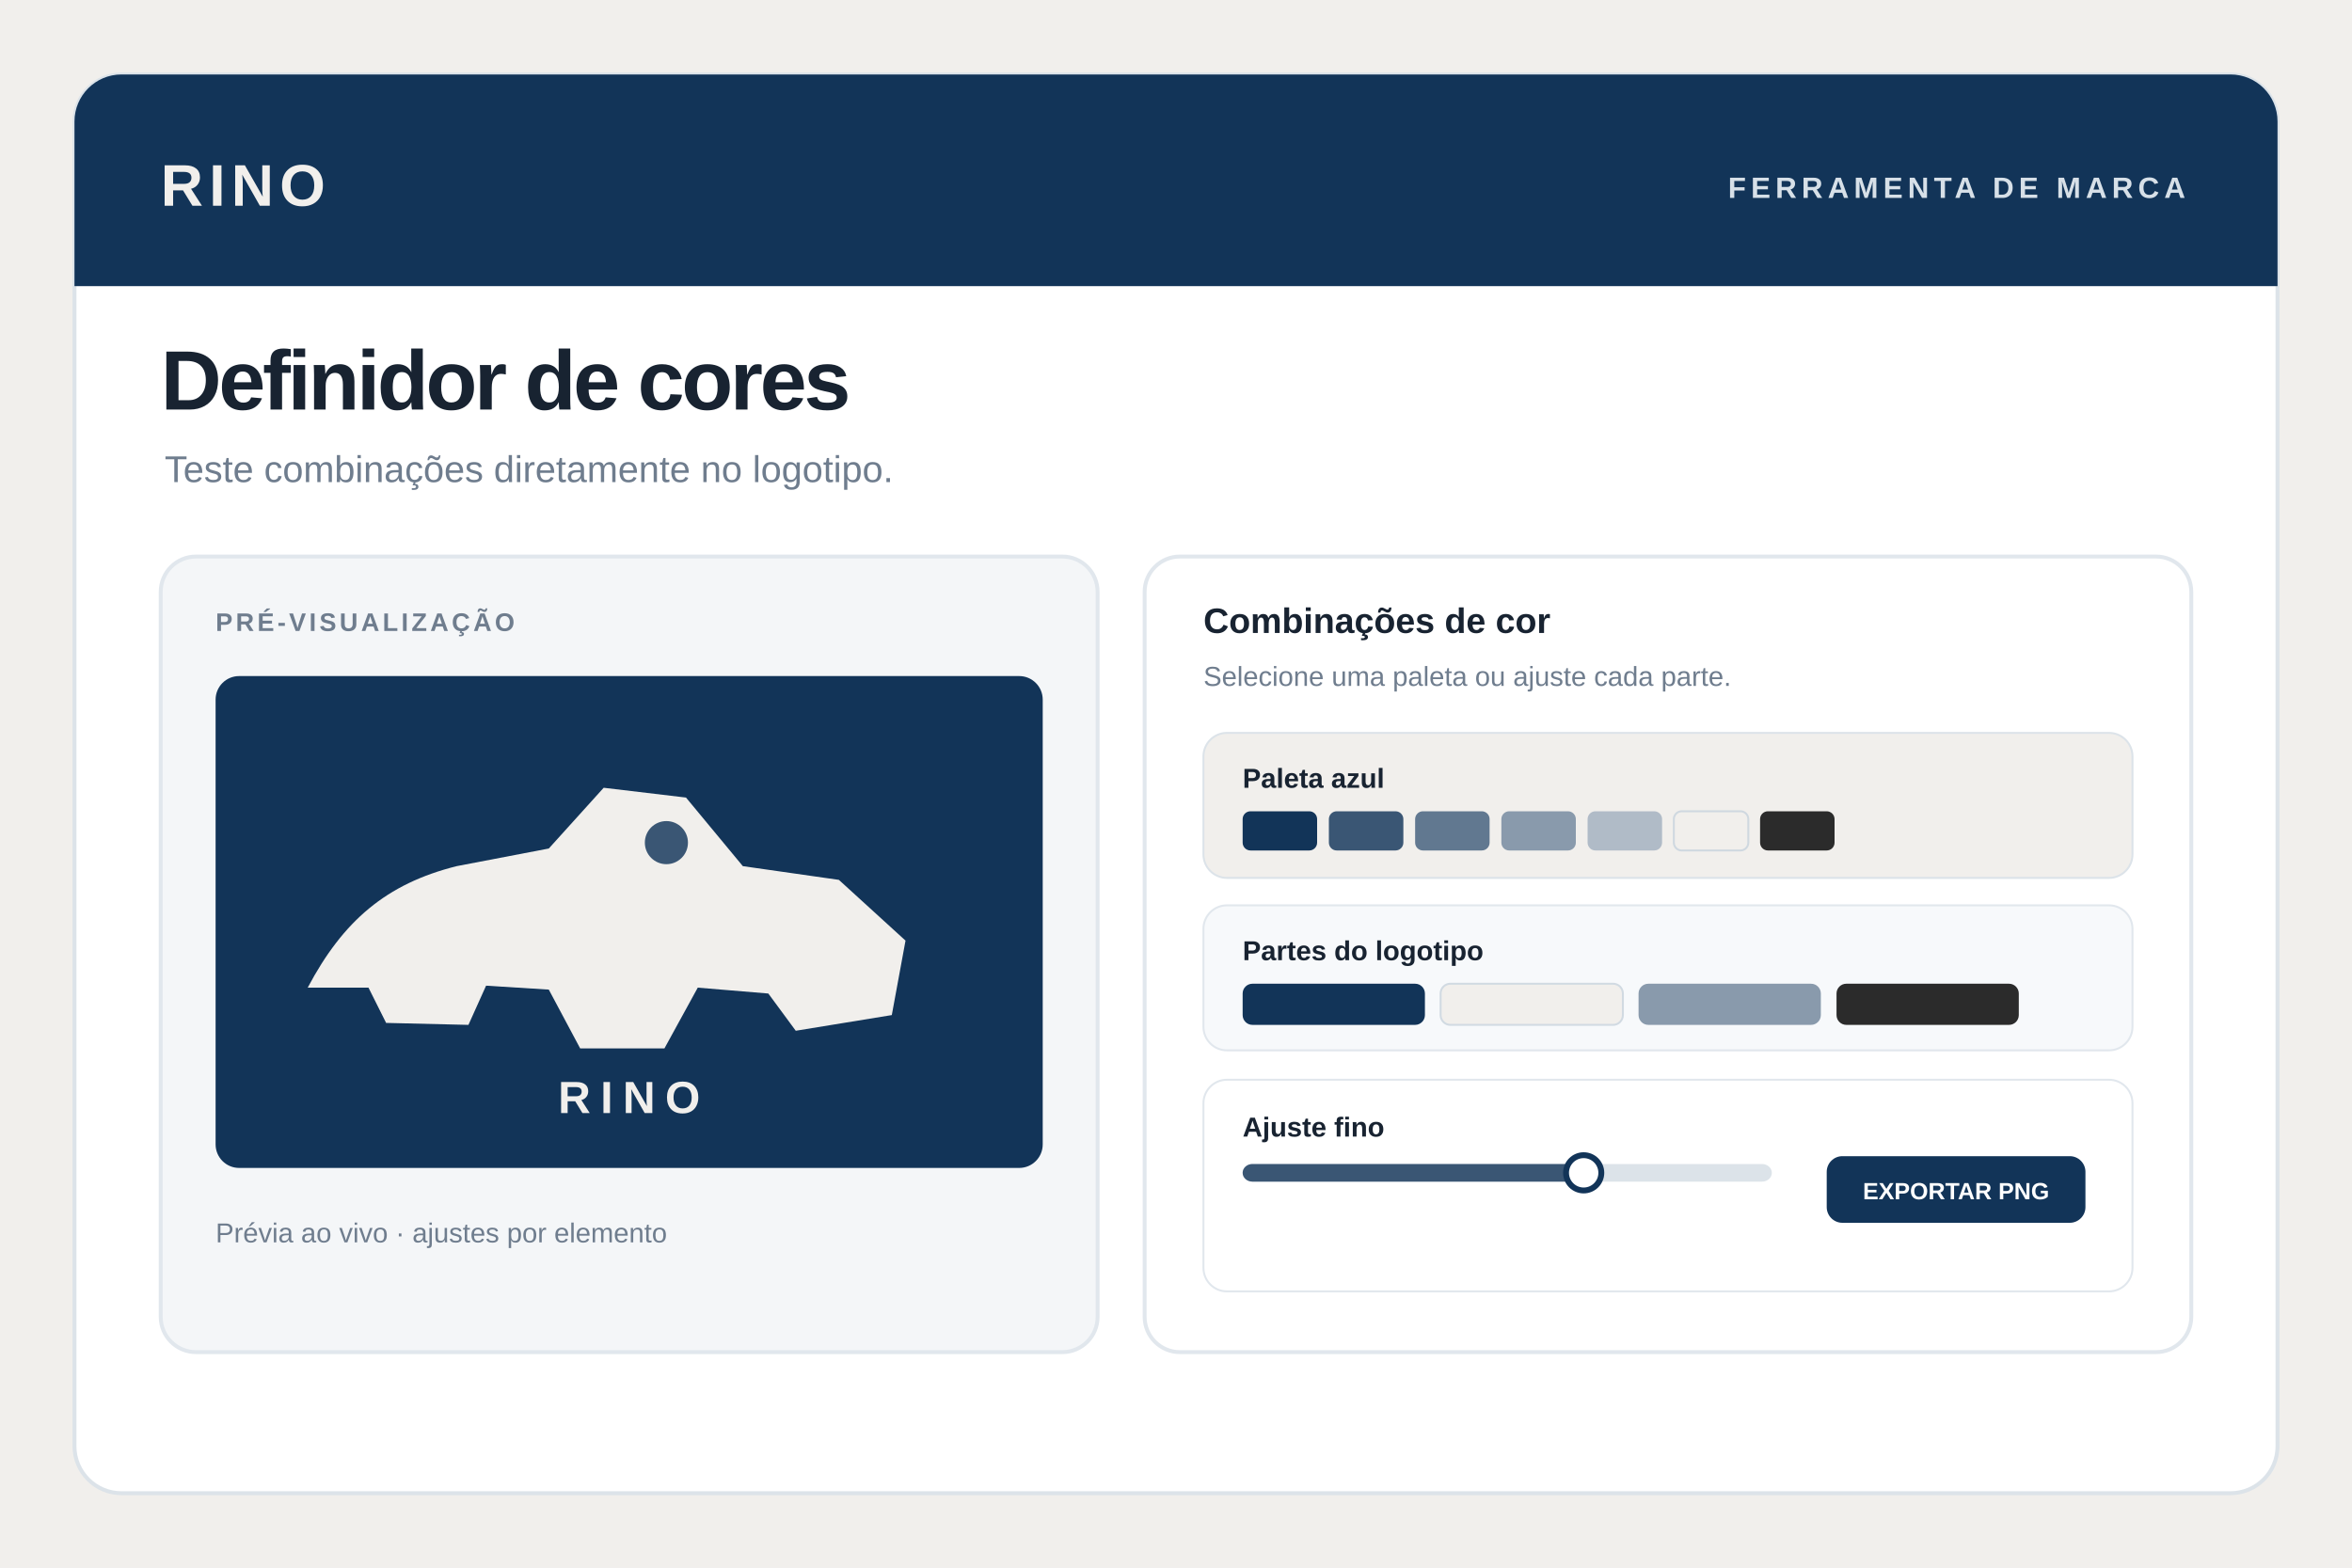
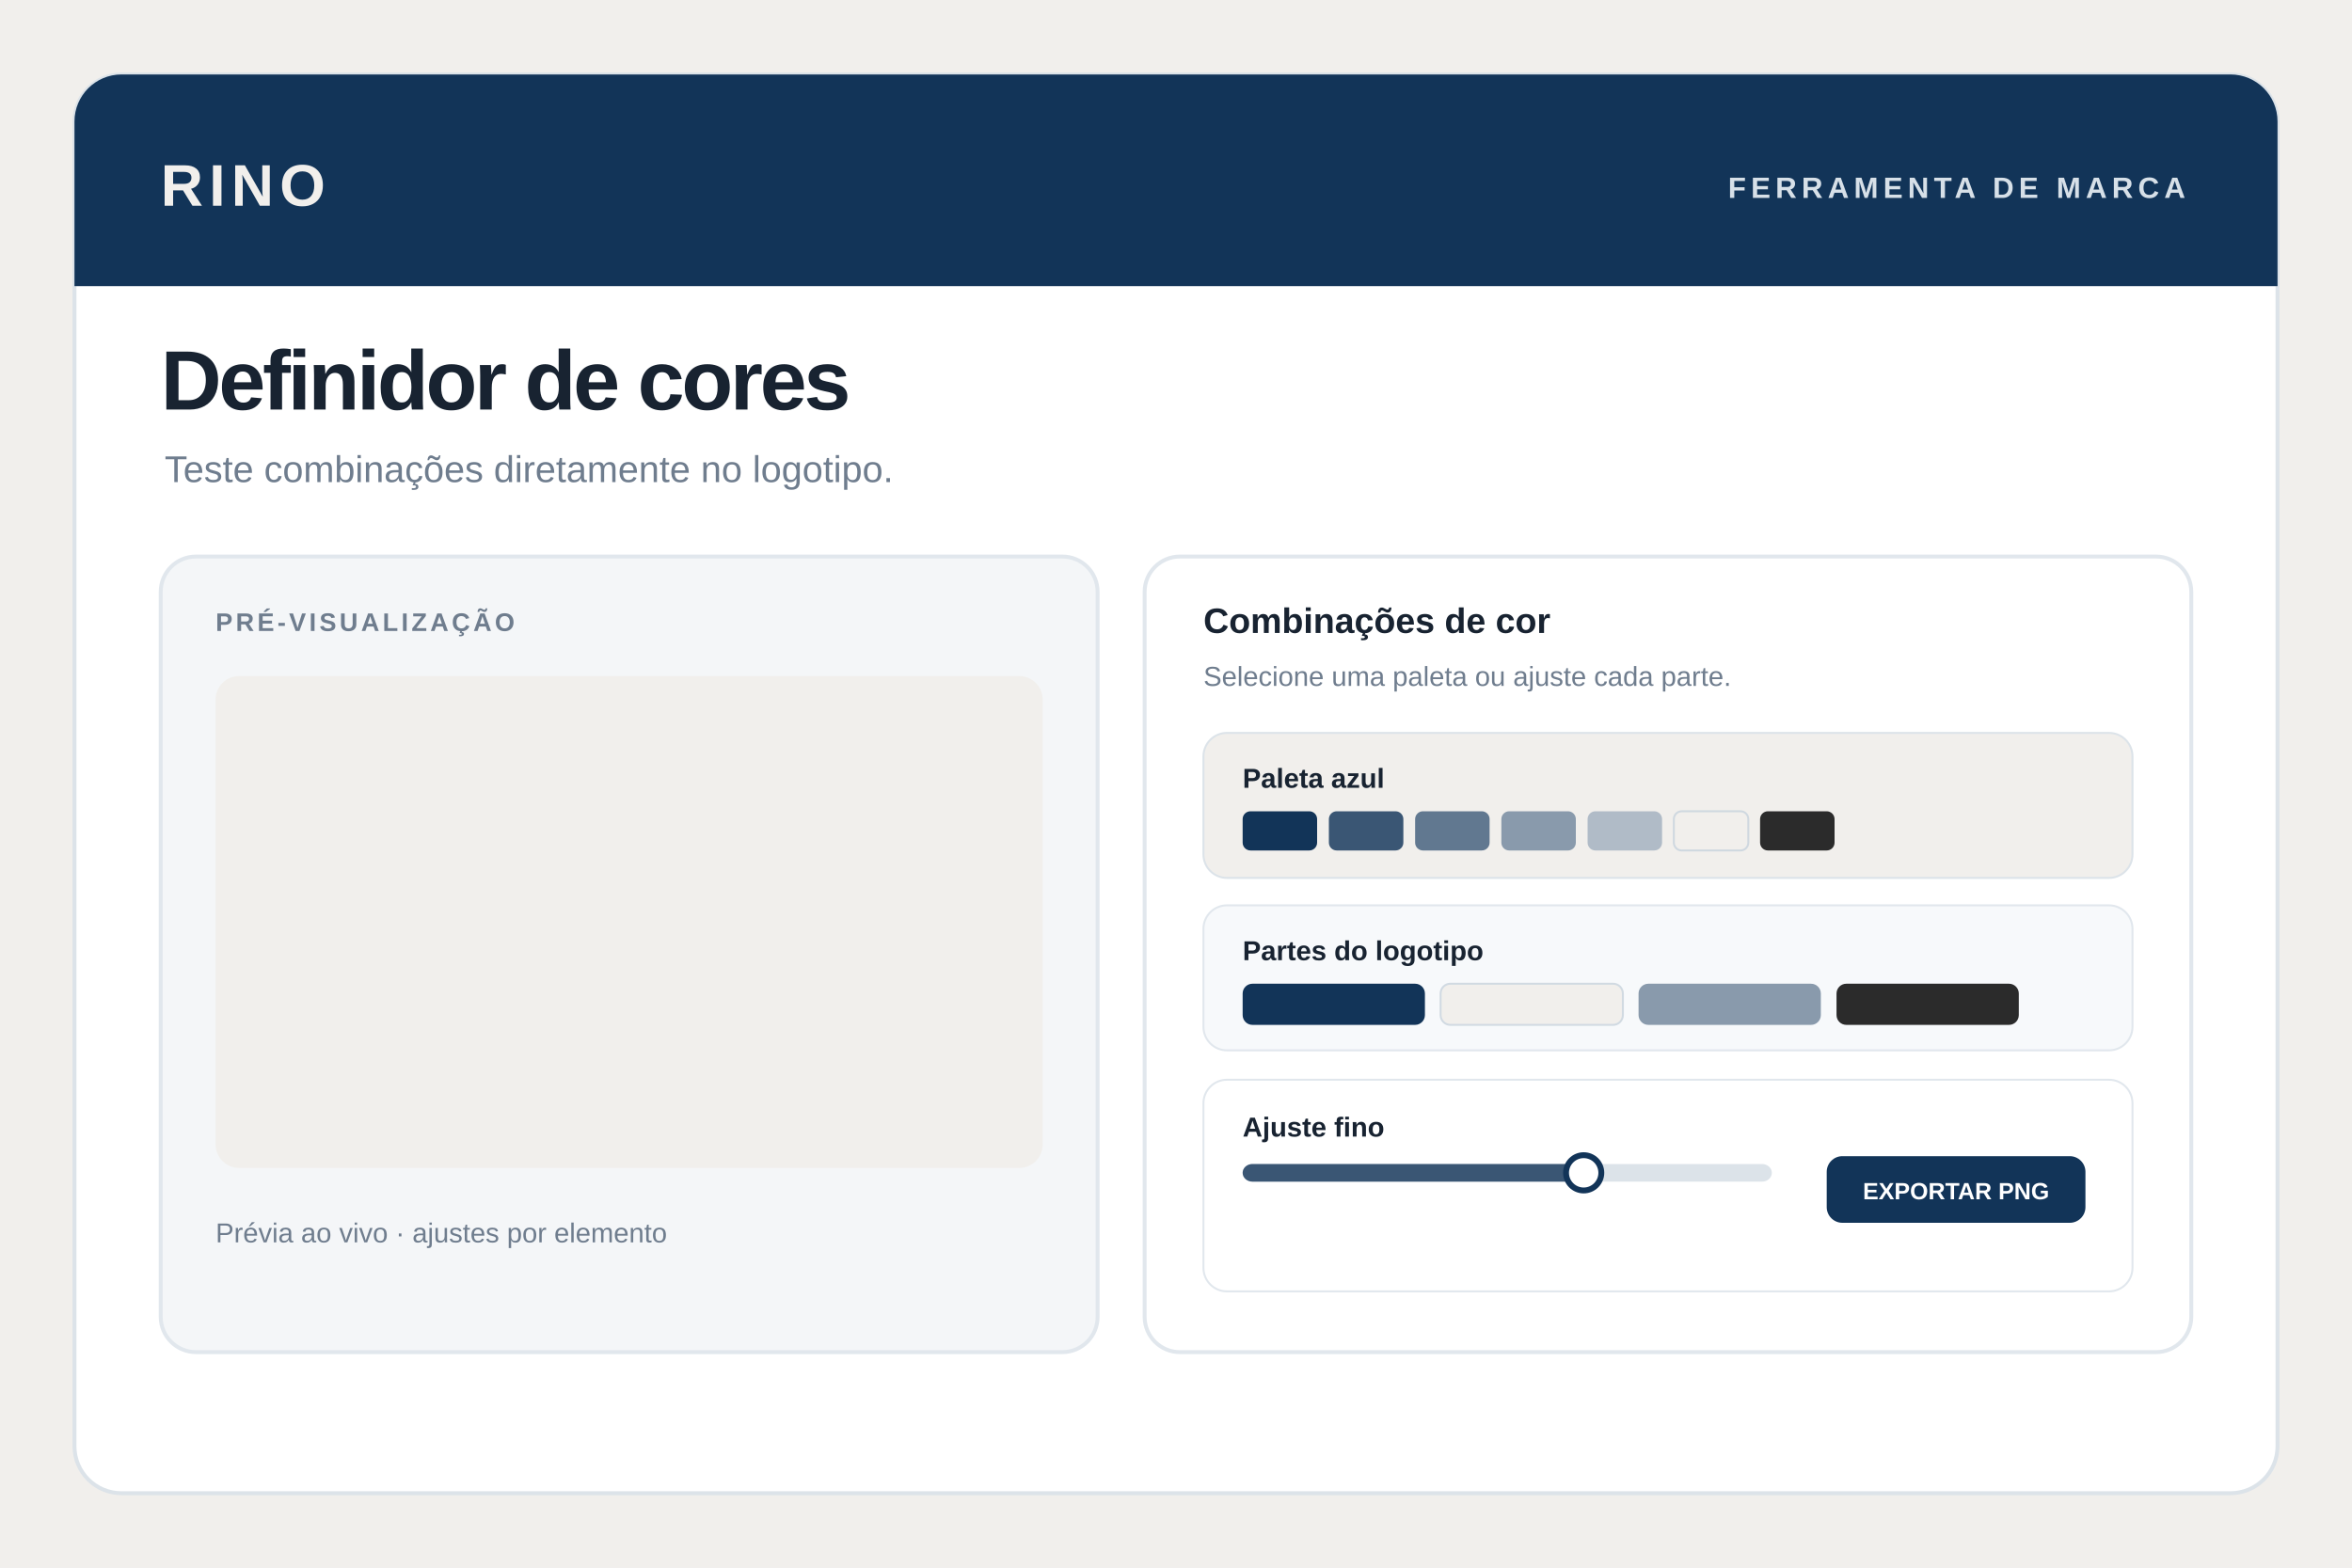
<svg xmlns="http://www.w3.org/2000/svg" viewBox="0 0 1200 800" role="img" aria-labelledby="title desc">
  <rect width="1200" height="800" fill="#f1efec" />
  <rect x="38" y="38" width="1124" height="724" rx="24" fill="#fff" stroke="#dce3e9" stroke-width="2" />
  <path d="M62 38h1076a24 24 0 0 1 24 24v84H38V62a24 24 0 0 1 24-24Z" fill="#123458" />
  <text x="82" y="105" font-family="Arial, Helvetica, sans-serif" font-size="30" font-weight="700" letter-spacing="3" fill="#f1efec">RINO</text>
  <text x="1115" y="101" text-anchor="end" font-family="Arial, Helvetica, sans-serif" font-size="15" font-weight="700" letter-spacing="2.5" fill="#d7e0e8">FERRAMENTA DE MARCA</text>
  <text x="82" y="209" font-family="Arial, Helvetica, sans-serif" font-size="43" font-weight="700" letter-spacing="-1.5" fill="#182331">Definidor de cores</text>
  <text x="84" y="246" font-family="Arial, Helvetica, sans-serif" font-size="19" fill="#6f7d8e">Teste combinações diretamente no logotipo.</text>
  <rect x="82" y="284" width="478" height="406" rx="18" fill="#f4f6f8" stroke="#e1e7ed" stroke-width="2" />
  <text x="110" y="322" font-family="Arial, Helvetica, sans-serif" font-size="13" font-weight="700" letter-spacing="1.6" fill="#6f7d8e">PRÉ-VISUALIZAÇÃO</text>
-   <rect x="110" y="345" width="422" height="251" rx="12" fill="#123458" />
-   <path d="M157 504c18-34 40-53 76-62l47-9 28-31 42 5 29 35 49 7 34 31-7 38-49 8-14-19-36-3-17 31-43 0-16-30-32-2-9 20-42-1-9-18Z" fill="#f1efec" />
-   <circle cx="340" cy="430" r="11" fill="#3a5674" />
-   <text x="321" y="568" text-anchor="middle" font-family="Arial, Helvetica, sans-serif" font-size="23" font-weight="700" letter-spacing="5" fill="#f1efec">RINO</text>
+   <rect x="110" y="345" width="422" height="251" rx="12" fill="#f1efec" />
  <text x="110" y="634" font-family="Arial, Helvetica, sans-serif" font-size="14" fill="#6f7d8e">Prévia ao vivo · ajustes por elemento</text>
  <rect x="584" y="284" width="534" height="406" rx="18" fill="#fff" stroke="#e1e7ed" stroke-width="2" />
  <text x="614" y="323" font-family="Arial, Helvetica, sans-serif" font-size="18" font-weight="700" fill="#182331">Combinações de cor</text>
  <text x="614" y="350" font-family="Arial, Helvetica, sans-serif" font-size="14" fill="#6f7d8e">Selecione uma paleta ou ajuste cada parte.</text>
  <rect x="614" y="374" width="474" height="74" rx="12" fill="#f1efec" stroke="#dce3e9" />
  <text x="634" y="402" font-family="Arial, Helvetica, sans-serif" font-size="14" font-weight="700" fill="#182331">Paleta azul</text>
  <g transform="translate(634 414)">
    <rect width="38" height="20" rx="4" fill="#123458" />
    <rect x="44" width="38" height="20" rx="4" fill="#3a5674" />
    <rect x="88" width="38" height="20" rx="4" fill="#617890" />
    <rect x="132" width="38" height="20" rx="4" fill="#899aac" />
    <rect x="176" width="38" height="20" rx="4" fill="#b0bbc7" />
    <rect x="220" width="38" height="20" rx="4" fill="#f1efec" stroke="#cfd8e0" />
    <rect x="264" width="38" height="20" rx="4" fill="#2b2b2b" />
  </g>
  <rect x="614" y="462" width="474" height="74" rx="12" fill="#f7f9fb" stroke="#e1e7ed" />
  <text x="634" y="490" font-family="Arial, Helvetica, sans-serif" font-size="14" font-weight="700" fill="#182331">Partes do logotipo</text>
  <g transform="translate(634 502)">
    <rect width="93" height="21" rx="5" fill="#123458" />
    <rect x="101" width="93" height="21" rx="5" fill="#f1efec" stroke="#d1dae2" />
    <rect x="202" width="93" height="21" rx="5" fill="#899aac" />
    <rect x="303" width="93" height="21" rx="5" fill="#2b2b2b" />
  </g>
  <rect x="614" y="551" width="474" height="108" rx="12" fill="#fff" stroke="#e1e7ed" />
  <text x="634" y="580" font-family="Arial, Helvetica, sans-serif" font-size="14" font-weight="700" fill="#182331">Ajuste fino</text>
  <rect x="634" y="594" width="270" height="9" rx="5" fill="#dce3e9" />
  <rect x="634" y="594" width="174" height="9" rx="5" fill="#3a5674" />
  <circle cx="808" cy="598.5" r="9" fill="#fff" stroke="#123458" stroke-width="3" />
  <rect x="932" y="590" width="132" height="34" rx="8" fill="#123458" />
  <text x="998" y="612" text-anchor="middle" font-family="Arial, Helvetica, sans-serif" font-size="12" font-weight="700" fill="#fff">EXPORTAR PNG</text>
</svg>
